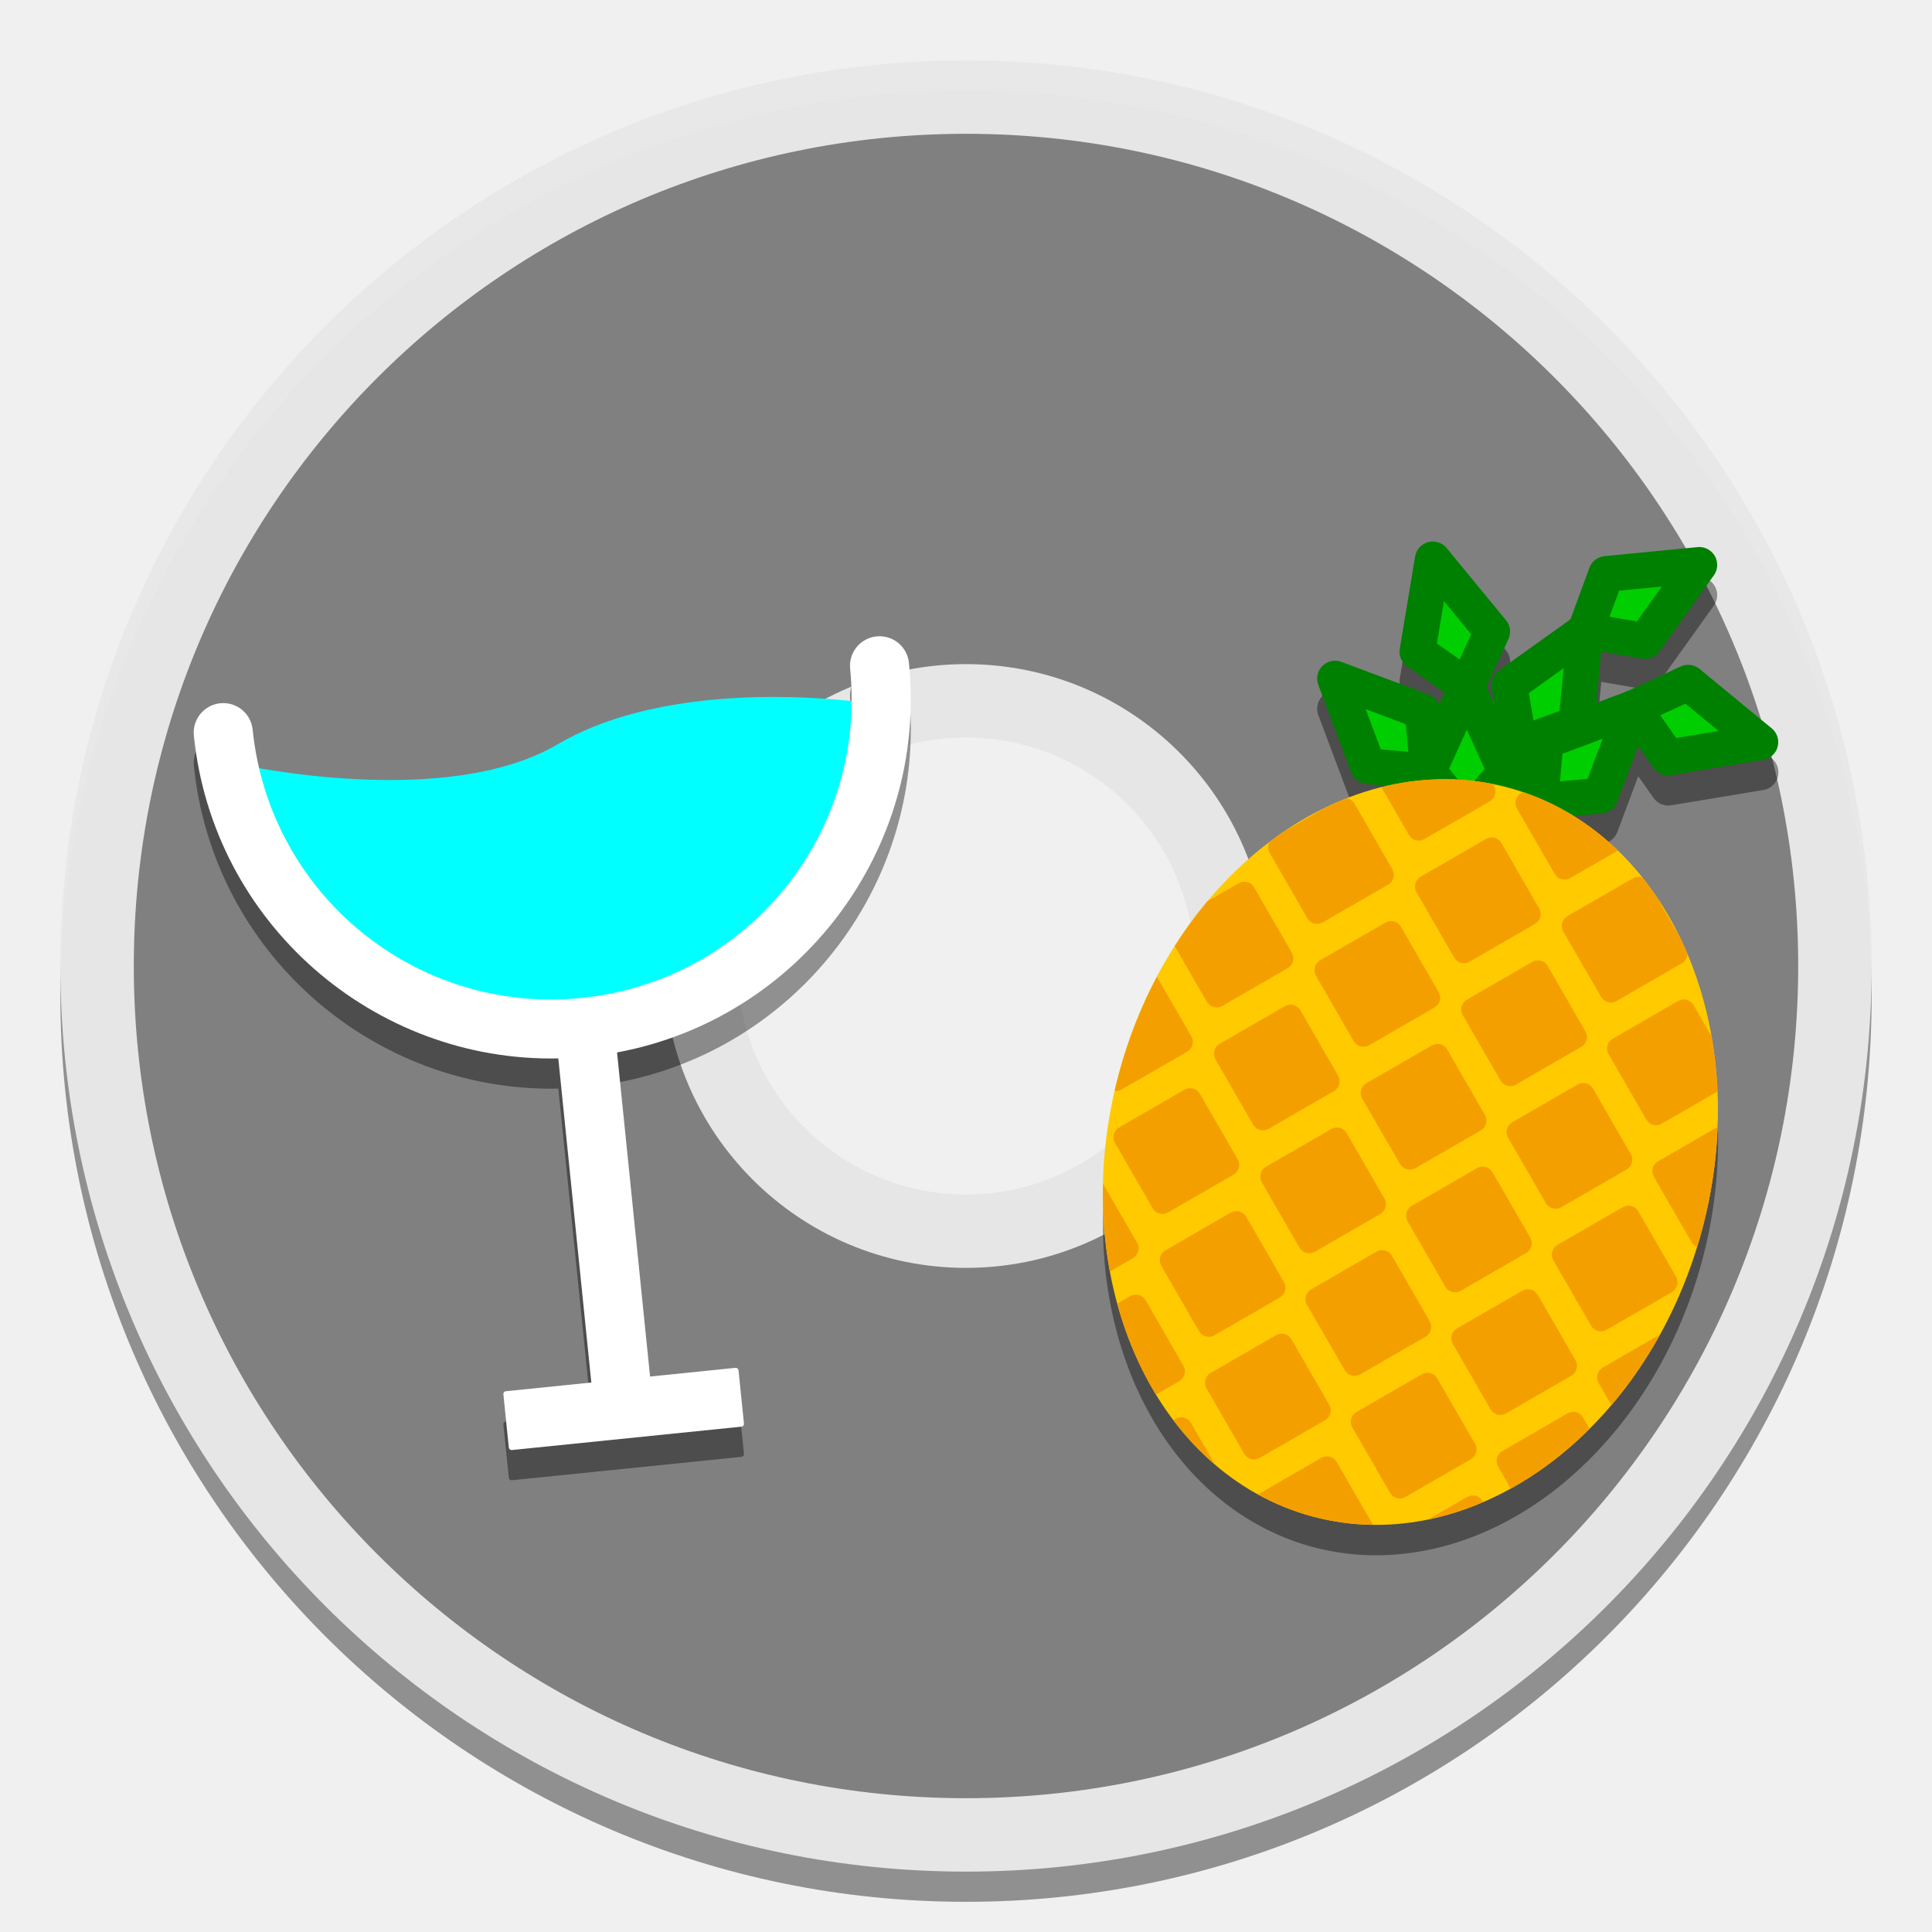
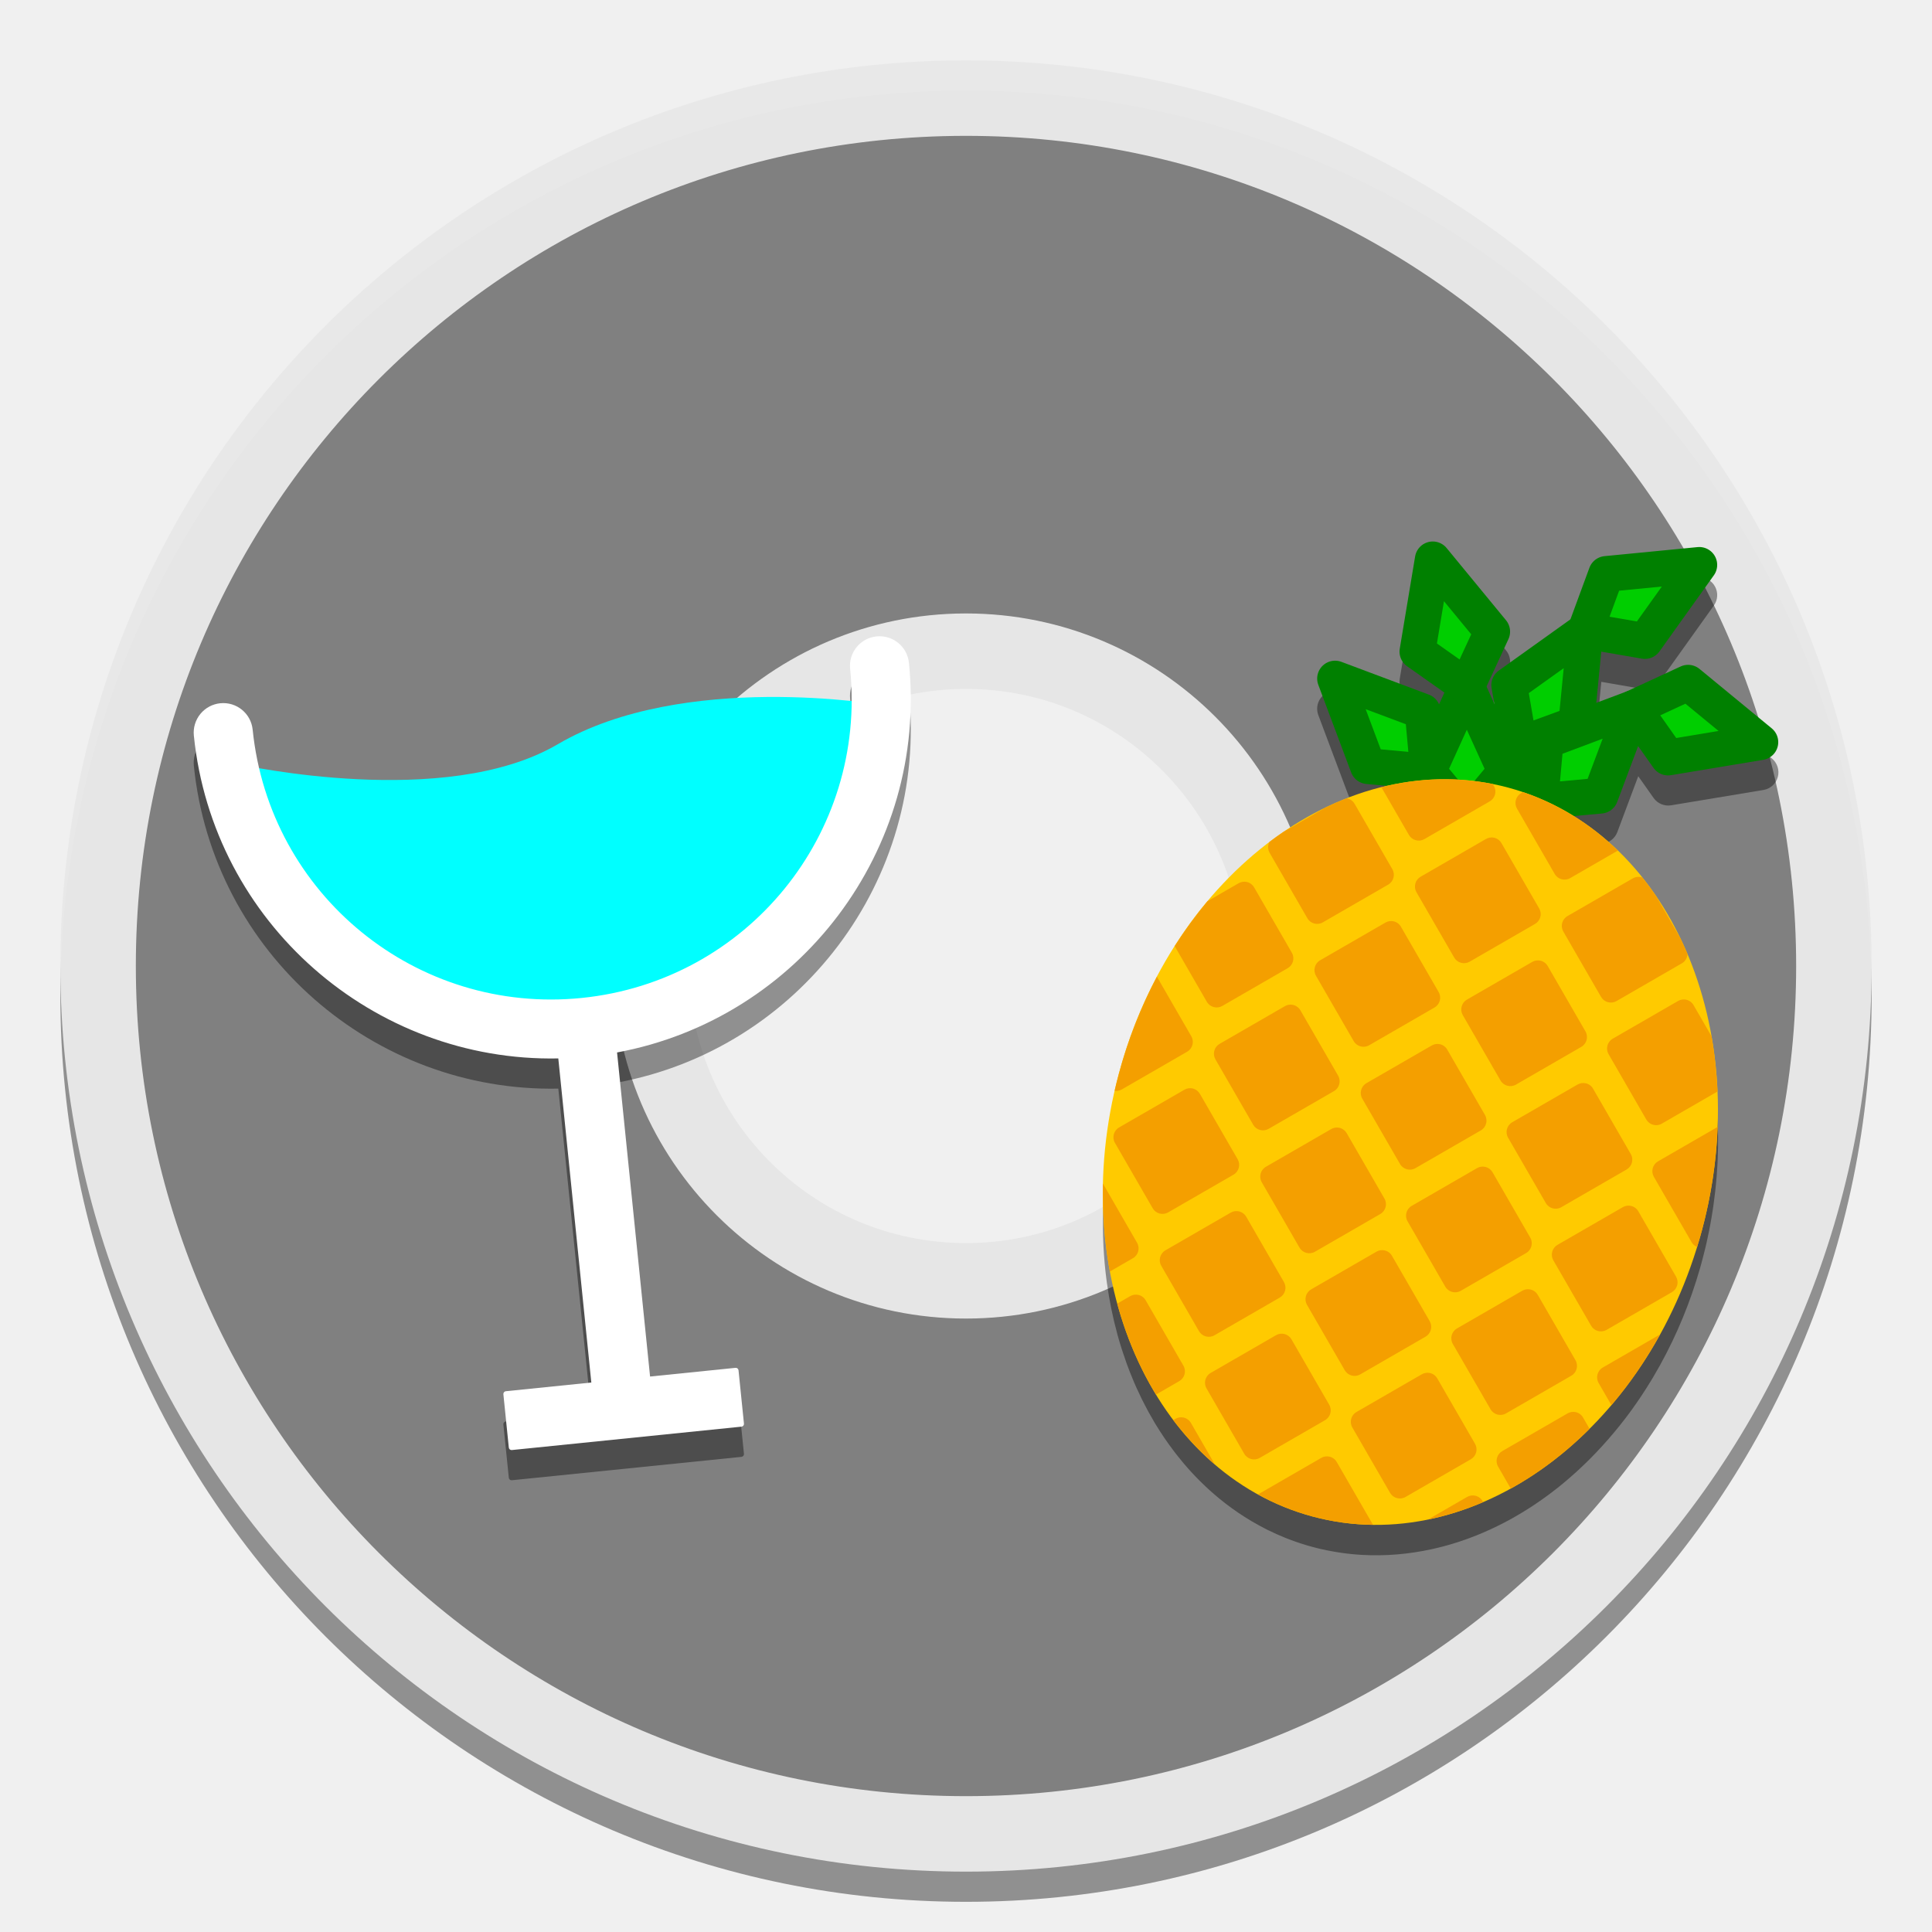
<svg xmlns="http://www.w3.org/2000/svg" id="svg4705" version="1.1" viewBox="0 0 67.733 67.733" height="256" width="256">
  <defs id="defs4699" />
  <g id="layer5">
    <g style="display:inline;opacity:0.4" id="layer4">
      <path id="circle904" style="display:inline;fill:#000000;fill-opacity:1;stroke-width:21.173;paint-order:stroke fill markers" d="M 128 12 A 120 120 0 0 0 8 132 A 120 120 0 0 0 128 252 A 120 120 0 0 0 248 132 A 120 120 0 0 0 128 12 z M 127.924 88 A 40 40 0 0 1 128 88 A 40 40 0 0 1 168 128 A 40 40 0 0 1 128 168 A 40 40 0 0 1 88 128 A 40 40 0 0 1 127.924 88 z " transform="scale(0.2645833)" />
    </g>
    <g style="display:inline" transform="translate(-130.0516,-144.3254)" id="layer1">
-       <path id="path902" style="display:inline;fill:#808080;fill-opacity:1;stroke:#e6e6e6;stroke-width:19.456;stroke-miterlimit:4;stroke-dasharray:none;paint-order:stroke fill markers" d="M 127.859 17.729 A 110.272 110.272 0 0 0 17.729 128 A 110.272 110.272 0 0 0 128 238.271 A 110.272 110.272 0 0 0 238.271 128 A 110.272 110.272 0 0 0 128 17.729 A 110.272 110.272 0 0 0 127.859 17.729 z M 127.924 88 A 40 40 0 0 1 128 88 A 40 40 0 0 1 168 128 A 40 40 0 0 1 128 168 A 40 40 0 0 1 88 128 A 40 40 0 0 1 127.924 88 z " transform="matrix(0.2645833,0,0,0.2645833,130.0516,144.3254)" />
+       <path id="path902" style="display:inline;fill:#808080;fill-opacity:1;stroke:#e6e6e6;stroke-width:2.646;stroke-miterlimit:4;stroke-dasharray:none;stroke-opacity:1;paint-order:normal" d="m 163.879,147.765 a 30.427,30.427 0 0 0 -30.388,30.427 30.427,30.427 0 0 0 30.427,30.427 30.427,30.427 0 0 0 30.427,-30.427 30.427,30.427 0 0 0 -30.427,-30.427 30.427,30.427 0 0 0 -0.039,0 z m 0.018,19.39 a 11.037,11.037 0 0 1 0.021,0 11.037,11.037 0 0 1 11.037,11.037 11.037,11.037 0 0 1 -11.037,11.037 11.037,11.037 0 0 1 -11.037,-11.037 11.037,11.037 0 0 1 11.016,-11.037 z" />
    </g>
    <g style="display:inline;opacity:0.1" id="layer3">
      <path d="M 33.867,2.117 A 31.75,31.75 0 0 0 2.117,33.867 31.75,31.75 0 0 0 2.121,34.384 31.75,31.75 0 0 1 33.867,3.175 a 31.75,31.75 0 0 1 31.745,31.232 31.75,31.75 0 0 0 0.005,-0.541 31.75,31.75 0 0 0 -31.75,-31.75 z" style="display:inline;fill:#ffffff;fill-opacity:1;stroke-width:5.602;paint-order:stroke fill markers" id="circle908" />
    </g>
  </g>
  <g id="layer6">
    <g id="layer2" style="display:inline;opacity:0.4">
      <path id="path2879" style="color:#000000;font-style:normal;font-variant:normal;font-weight:normal;font-stretch:normal;font-size:medium;line-height:normal;font-family:sans-serif;font-variant-ligatures:normal;font-variant-position:normal;font-variant-caps:normal;font-variant-numeric:normal;font-variant-alternates:normal;font-variant-east-asian:normal;font-feature-settings:normal;font-variation-settings:normal;text-indent:0;text-align:start;text-decoration:none;text-decoration-line:none;text-decoration-style:solid;text-decoration-color:#000000;letter-spacing:normal;word-spacing:normal;text-transform:none;writing-mode:lr-tb;direction:ltr;text-orientation:mixed;dominant-baseline:auto;baseline-shift:baseline;text-anchor:start;white-space:normal;shape-padding:0;shape-margin:0;inline-size:0;clip-rule:nonzero;display:inline;overflow:visible;visibility:visible;isolation:auto;mix-blend-mode:normal;color-interpolation:sRGB;color-interpolation-filters:linearRGB;solid-color:#000000;solid-opacity:1;vector-effect:none;fill:#000000;fill-opacity:1;fill-rule:nonzero;stroke:none;stroke-width:1.255;stroke-linecap:round;stroke-linejoin:round;stroke-miterlimit:4;stroke-dasharray:none;stroke-dashoffset:0;stroke-opacity:1;paint-order:markers fill stroke;color-rendering:auto;image-rendering:auto;shape-rendering:auto;text-rendering:auto;enable-background:accumulate;stop-color:#000000" d="m 50.216,20.042 a 0.628,0.628 0 0 0 -0.604,0.524 l -0.539,3.234 a 0.628,0.628 0 0 0 0.258,0.618 l 1.306,0.92 -0.187,0.411 a 0.628,0.628 0 0 0 -0.355,-0.337 l -3.07,-1.151 a 0.628,0.628 0 0 0 -0.195,-0.041 0.628,0.628 0 0 0 -0.613,0.847 L 47.37,28.138 a 0.628,0.628 0 0 0 0.531,0.404 l 0.727,0.067 a 10.583,13.229 15 0 0 -1.416,0.436 0.397,0.397 0 0 0 -5.29e-4,0 10.583,13.229 15 0 0 -0.131,0.053 10.583,13.229 15 0 0 -0.076,0.032 10.583,13.229 15 0 0 -0.055,0.023 10.583,13.229 15 0 0 -0.017,0.007 10.583,13.229 15 0 0 -0.114,0.049 10.583,13.229 15 0 0 -0.212,0.096 10.583,13.229 15 0 0 -0.049,0.022 10.583,13.229 15 0 0 -0.016,0.008 10.583,13.229 15 0 0 -0.06,0.029 l -0.002,0.001 a 10.583,13.229 15 0 0 -1.471,0.85 l -0.001,5.29e-4 a 10.583,13.229 15 0 0 -0.023,0.016 10.583,13.229 15 0 0 -0.083,0.057 10.583,13.229 15 0 0 -0.016,0.011 10.583,13.229 15 0 0 -0.106,0.075 10.583,13.229 15 0 0 -0.096,0.069 10.583,13.229 15 0 0 -0.032,0.023 10.583,13.229 15 0 0 -0.009,0.006 10.583,13.229 15 0 0 -0.105,0.078 10.583,13.229 15 0 0 -0.032,0.024 0.397,0.397 0 0 0 0,5.29e-4 10.583,13.229 15 0 0 -2.252,2.174 10.583,13.229 15 0 0 -0.034,0.042 10.583,13.229 15 0 0 -0.004,0.005 10.583,13.229 15 0 0 -0.084,0.104 10.583,13.229 15 0 0 -0.084,0.106 10.583,13.229 15 0 0 -0.017,0.021 10.583,13.229 15 0 0 -0.071,0.092 10.583,13.229 15 0 0 -0.033,0.042 10.583,13.229 15 0 0 -0.025,0.033 10.583,13.229 15 0 0 -0.072,0.096 10.583,13.229 15 0 0 -0.005,0.006 10.583,13.229 15 0 0 -0.08,0.108 10.583,13.229 15 0 0 -0.083,0.114 10.583,13.229 15 0 0 -0.014,0.02 10.583,13.229 15 0 0 -0.011,0.016 10.583,13.229 15 0 0 -0.078,0.11 10.583,13.229 15 0 0 -0.195,0.286 10.583,13.229 15 0 0 -0.075,0.114 10.583,13.229 15 0 0 -0.729,1.237 10.583,13.229 15 0 0 -0.015,0.028 10.583,13.229 15 0 0 -0.007,0.014 10.583,13.229 15 0 0 -0.053,0.102 10.583,13.229 15 0 0 -0.269,0.546 10.583,13.229 15 0 0 -0.036,0.076 10.583,13.229 15 0 0 -0.004,0.009 10.583,13.229 15 0 0 -0.048,0.105 10.583,13.229 15 0 0 -0.061,0.137 10.583,13.229 15 0 0 -0.009,0.021 10.583,13.229 15 0 0 -0.055,0.127 10.583,13.229 15 0 0 -0.01,0.023 10.583,13.229 15 0 0 -0.054,0.129 10.583,13.229 15 0 0 -0.009,0.022 10.583,13.229 15 0 0 -0.042,0.104 10.583,13.229 15 0 0 -0.027,0.067 10.583,13.229 15 0 0 -0.027,0.069 10.583,13.229 15 0 0 -0.034,0.084 10.583,13.229 15 0 0 -0.008,0.02 10.583,13.229 15 0 0 -0.042,0.109 10.583,13.229 15 0 0 -0.039,0.103 10.583,13.229 15 0 0 -0.036,0.096 10.583,13.229 15 0 0 -5.29e-4,0.002 10.583,13.229 15 0 0 -0.04,0.11 10.583,13.229 15 0 0 -0.033,0.093 10.583,13.229 15 0 0 -0.081,0.234 10.583,13.229 15 0 0 -0.073,0.225 10.583,13.229 15 0 0 -0.033,0.104 10.583,13.229 15 0 0 -0.005,0.017 10.583,13.229 15 0 0 -0.034,0.112 10.583,13.229 15 0 0 -0.034,0.112 10.583,13.229 15 0 0 -0.069,0.241 10.583,13.229 15 0 0 -0.029,0.105 10.583,13.229 15 0 0 -0.018,0.065 10.583,13.229 15 0 1 0,5.29e-4 10.583,13.229 15 0 0 -0.009,0.035 10.583,13.229 15 0 0 -0.032,0.121 10.583,13.229 15 0 0 -0.003,0.011 10.583,13.229 15 0 0 -0.103,0.426 10.583,13.229 15 0 0 0,0.001 10.583,13.229 15 0 0 -0.407,3.256 l -5.29e-4,-0.001 a 10.583,13.229 15 0 0 -0.003,0.162 10.583,13.229 15 0 0 -5.29e-4,0.325 10.583,13.229 15 0 0 0.006,0.324 10.583,13.229 15 0 0 0.013,0.322 10.583,13.229 15 0 0 0,5.29e-4 10.583,13.229 15 0 0 5.29e-4,0.009 10.583,13.229 15 0 0 0.098,1.107 10.583,13.229 15 0 0 0,5.29e-4 10.583,13.229 15 0 0 0.021,0.157 10.583,13.229 15 0 0 0,5.3e-4 10.583,13.229 15 0 0 0.003,0.02 10.583,13.229 15 0 0 0.362,1.777 l -5.3e-4,5.29e-4 a 10.583,13.229 15 0 0 0.053,0.186 10.583,13.229 15 0 0 0.005,0.019 10.583,13.229 15 0 0 0.039,0.132 10.583,13.229 15 0 0 0.003,0.008 10.583,13.229 15 0 0 0.041,0.135 10.583,13.229 15 0 0 0.014,0.043 10.583,13.229 15 0 0 0.033,0.101 10.583,13.229 15 0 0 0.005,0.015 10.583,13.229 15 0 0 0.133,0.387 10.583,13.229 15 0 0 0.028,0.078 10.583,13.229 15 0 0 0.091,0.238 10.583,13.229 15 0 0 0.004,0.01 10.583,13.229 15 0 0 0.112,0.274 10.583,13.229 15 0 0 5.29e-4,0.002 10.583,13.229 15 0 0 0.053,0.124 10.583,13.229 15 0 0 0.018,0.042 10.583,13.229 15 0 0 0.03,0.068 10.583,13.229 15 0 0 0.018,0.04 10.583,13.229 15 0 0 0.375,0.759 10.583,13.229 15 0 0 0.044,0.081 10.583,13.229 15 0 0 0.187,0.328 10.583,13.229 15 0 0 0.013,0.022 10.583,13.229 15 0 0 0.059,0.099 l 5.3e-4,-5.29e-4 a 10.583,13.229 15 0 0 0.607,0.893 h -5.29e-4 a 10.583,13.229 15 0 0 0.104,0.135 10.583,13.229 15 0 0 0.047,0.059 10.583,13.229 15 0 0 0.147,0.181 10.583,13.229 15 0 0 0.029,0.036 10.583,13.229 15 0 0 0.063,0.074 10.583,13.229 15 0 0 0.036,0.042 10.583,13.229 15 0 0 0.049,0.056 10.583,13.229 15 0 0 0.039,0.045 10.583,13.229 15 0 0 0.07,0.078 10.583,13.229 15 0 0 0.02,0.022 10.583,13.229 15 0 0 0.056,0.061 10.583,13.229 15 0 0 0.049,0.052 10.583,13.229 15 0 0 0.037,0.04 10.583,13.229 15 0 0 0.068,0.071 10.583,13.229 15 0 0 0.029,0.029 10.583,13.229 15 0 0 0.065,0.066 10.583,13.229 15 0 0 0.033,0.033 10.583,13.229 15 0 0 0.175,0.169 10.583,13.229 15 0 0 0.004,0.004 10.583,13.229 15 0 0 0.06,0.056 10.583,13.229 15 0 0 0.088,0.081 10.583,13.229 15 0 0 0.027,0.025 10.583,13.229 15 0 0 0.053,0.047 10.583,13.229 15 0 0 0.072,0.063 10.583,13.229 15 0 0 0.005,0.005 10.583,13.229 15 0 0 1.771,1.2 10.583,13.229 15 0 0 0.031,0.016 10.583,13.229 15 0 0 0.094,0.048 10.583,13.229 15 0 0 0.005,0.002 10.583,13.229 15 0 0 0.597,0.267 10.583,13.229 15 0 0 0.02,0.008 10.583,13.229 15 0 0 0.352,0.131 10.583,13.229 15 0 0 0.027,0.009 10.583,13.229 15 0 0 0.083,0.028 10.583,13.229 15 0 0 0.052,0.018 10.583,13.229 15 0 0 0.213,0.066 10.583,13.229 15 0 0 0.025,0.008 10.583,13.229 15 0 0 0.194,0.054 10.583,13.229 15 0 0 0.124,0.032 10.583,13.229 15 0 0 0.014,0.004 10.583,13.229 15 0 0 0.106,0.026 10.583,13.229 15 0 0 0.03,0.007 10.583,13.229 15 0 0 0.207,0.045 10.583,13.229 15 0 0 0.226,0.043 10.583,13.229 15 0 0 0.029,0.005 10.583,13.229 15 0 0 0.04,0.007 10.583,13.229 15 0 0 0.371,0.055 10.583,13.229 15 0 0 0.057,0.007 10.583,13.229 15 0 0 0.095,0.01 10.583,13.229 15 0 0 0.013,0.002 10.583,13.229 15 0 0 0.109,0.011 10.583,13.229 15 0 0 0.052,0.004 10.583,13.229 15 0 0 0.078,0.007 10.583,13.229 15 0 0 0.044,0.003 10.583,13.229 15 0 0 0.087,0.006 10.583,13.229 15 0 0 0.043,0.003 10.583,13.229 15 0 0 2.452,-0.202 10.583,13.229 15 0 0 0.033,-0.007 10.583,13.229 15 0 0 0.235,-0.056 10.583,13.229 15 0 0 0.033,-0.008 10.583,13.229 15 0 0 0.101,-0.026 10.583,13.229 15 0 0 0.033,-0.009 10.583,13.229 15 0 0 0.101,-0.028 10.583,13.229 15 0 0 0.033,-0.009 10.583,13.229 15 0 0 0.101,-0.029 10.583,13.229 15 0 0 0.033,-0.01 10.583,13.229 15 0 0 0.234,-0.073 10.583,13.229 15 0 0 0.033,-0.011 10.583,13.229 15 0 0 0.233,-0.08 10.583,13.229 15 0 0 0.033,-0.012 10.583,13.229 15 0 0 0.1,-0.037 10.583,13.229 15 0 0 0.465,-0.186 v -5.3e-4 a 10.583,13.229 15 0 0 0.987,-0.484 10.583,13.229 15 0 0 0.01,-0.006 10.583,13.229 15 0 0 0.099,-0.056 10.583,13.229 15 0 0 0.027,-0.016 10.583,13.229 15 0 0 0.099,-0.057 10.583,13.229 15 0 0 0.027,-0.016 10.583,13.229 15 0 0 0.099,-0.059 10.583,13.229 15 0 0 0.152,-0.094 10.583,13.229 15 0 0 0.098,-0.061 10.583,13.229 15 0 0 0.027,-0.017 10.583,13.229 15 0 0 0.097,-0.063 10.583,13.229 15 0 0 0.027,-0.018 10.583,13.229 15 0 0 0.023,-0.016 10.583,13.229 15 0 0 0.1,-0.067 10.583,13.229 15 0 0 0.029,-0.02 10.583,13.229 15 0 0 0.067,-0.046 10.583,13.229 15 0 0 0.122,-0.085 10.583,13.229 15 0 0 0.026,-0.019 10.583,13.229 15 0 0 0.095,-0.068 10.583,13.229 15 0 0 0.026,-0.019 10.583,13.229 15 0 0 0.094,-0.07 10.583,13.229 15 0 0 0.146,-0.111 10.583,13.229 15 0 0 0.093,-0.072 10.583,13.229 15 0 0 0.026,-0.02 10.583,13.229 15 0 0 0.092,-0.074 10.583,13.229 15 0 0 0.025,-0.021 10.583,13.229 15 0 0 0.092,-0.075 10.583,13.229 15 0 0 0.025,-0.021 10.583,13.229 15 0 0 0.091,-0.076 10.583,13.229 15 0 0 0.025,-0.022 10.583,13.229 15 0 0 0.09,-0.078 10.583,13.229 15 0 0 0.025,-0.022 10.583,13.229 15 0 0 0.09,-0.079 10.583,13.229 15 0 0 0.025,-0.022 10.583,13.229 15 0 0 0.089,-0.08 10.583,13.229 15 0 0 0.025,-0.023 10.583,13.229 15 0 0 0.088,-0.081 10.583,13.229 15 0 0 0.024,-0.023 10.583,13.229 15 0 0 0.011,-0.01 10.583,13.229 15 0 0 0.212,-0.203 10.583,13.229 15 0 0 0.086,-0.085 10.583,13.229 15 0 0 0.018,-0.018 10.583,13.229 15 0 0 0.827,-0.903 10.583,13.229 15 0 0 0.022,-0.026 10.583,13.229 15 0 0 0.018,-0.022 10.583,13.229 15 0 0 0.083,-0.1 10.583,13.229 15 0 0 0.018,-0.022 10.583,13.229 15 0 0 0.082,-0.101 10.583,13.229 15 0 0 0.018,-0.022 10.583,13.229 15 0 0 0.178,-0.228 10.583,13.229 15 0 0 0.017,-0.022 10.583,13.229 15 0 0 0.079,-0.105 10.583,13.229 15 0 0 0.017,-0.022 10.583,13.229 15 0 0 0.078,-0.106 10.583,13.229 15 0 0 0.017,-0.023 10.583,13.229 15 0 0 0.696,-1.047 10.583,13.229 15 0 0 0.015,-0.024 10.583,13.229 15 0 0 0.069,-0.115 10.583,13.229 15 0 0 0.014,-0.024 10.583,13.229 15 0 0 0.227,-0.397 10.583,13.229 15 0 0 1.393,-3.382 10.583,13.229 15 0 0 0.032,-0.113 10.583,13.229 15 0 0 0.013,-0.047 10.583,13.229 15 0 0 0.03,-0.113 10.583,13.229 15 0 0 0.031,-0.118 10.583,13.229 15 0 0 0.079,-0.314 10.583,13.229 15 0 0 0.012,-0.05 10.583,13.229 15 0 0 0.026,-0.112 10.583,13.229 15 0 0 0.011,-0.05 10.583,13.229 15 0 0 0.008,-0.037 10.583,13.229 15 0 0 0.061,-0.286 10.583,13.229 15 0 0 0.023,-0.112 10.583,13.229 15 0 0 0.003,-0.018 10.583,13.229 15 0 0 0.028,-0.144 10.583,13.229 15 0 0 0.009,-0.05 10.583,13.229 15 0 0 0.02,-0.113 10.583,13.229 15 0 0 0.009,-0.05 10.583,13.229 15 0 0 0.019,-0.113 10.583,13.229 15 0 0 0.008,-0.05 10.583,13.229 15 0 0 0.018,-0.113 10.583,13.229 15 0 0 0.008,-0.05 10.583,13.229 15 0 0 0.017,-0.113 10.583,13.229 15 0 0 0.007,-0.05 10.583,13.229 15 0 0 0.002,-0.015 10.583,13.229 15 0 0 0.06,-0.474 10.583,13.229 15 0 0 0.012,-0.113 10.583,13.229 15 0 0 0.005,-0.05 10.583,13.229 15 0 0 0.002,-0.014 10.583,13.229 15 0 0 0.028,-0.313 10.583,13.229 15 0 0 0.002,-0.02 10.583,13.229 15 0 0 0.021,-0.306 10.583,13.229 15 0 0 0.007,-0.113 10.583,13.229 15 0 0 0.003,-0.05 10.583,13.229 15 0 0 0.005,-0.113 10.583,13.229 15 0 0 0.002,-0.05 10.583,13.229 15 0 0 0.002,-0.047 10.583,13.229 15 0 0 -0.011,-1.404 10.583,13.229 15 0 0 -0.007,-0.119 10.583,13.229 15 0 0 -0.003,-0.042 10.583,13.229 15 0 0 -0.002,-0.032 10.583,13.229 15 0 0 -0.009,-0.129 10.583,13.229 15 0 0 -0.009,-0.118 10.583,13.229 15 0 0 -0.018,-0.201 10.583,13.229 15 0 0 -0.012,-0.118 10.583,13.229 15 0 0 -0.004,-0.041 10.583,13.229 15 0 0 -0.005,-0.039 10.583,13.229 15 0 0 -0.054,-0.435 10.583,13.229 15 0 0 -0.002,-0.014 10.583,13.229 15 0 0 -0.071,-0.455 10.583,13.229 15 0 0 -0.006,-0.035 10.583,13.229 15 0 0 -0.841,-2.885 10.583,13.229 15 0 0 -0.118,-0.27 10.583,13.229 15 0 0 -0.002,-0.005 10.583,13.229 15 0 0 -0.06,-0.131 10.583,13.229 15 0 0 -0.002,-0.005 10.583,13.229 15 0 0 -0.061,-0.13 10.583,13.229 15 0 0 -0.003,-0.005 10.583,13.229 15 0 0 -0.012,-0.024 10.583,13.229 15 0 0 -2.283,-3.151 10.583,13.229 15 0 0 -0.002,-0.002 10.583,13.229 15 0 0 -0.621,-0.534 10.583,13.229 15 0 0 -0.008,-0.006 10.583,13.229 15 0 0 -0.208,-0.159 10.583,13.229 15 0 0 -0.045,-0.033 10.583,13.229 15 0 0 -0.065,-0.047 10.583,13.229 15 0 0 -0.009,-0.006 10.583,13.229 15 0 0 -0.213,-0.148 10.583,13.229 15 0 0 -0.047,-0.031 10.583,13.229 15 0 0 -0.066,-0.043 10.583,13.229 15 0 0 -0.002,-0.001 10.583,13.229 15 0 0 -0.112,-0.072 10.583,13.229 15 0 0 -0.015,-0.01 10.583,13.229 15 0 0 -0.038,-0.024 l 0.993,-0.09 a 0.628,0.628 0 0 0 0.531,-0.404 l 0.734,-1.96 0.538,0.762 a 0.628,0.628 0 0 0 0.615,0.258 l 3.234,-0.537 a 0.628,0.628 0 0 0 0.297,-1.106 L 59.581,24.509 a 0.628,0.628 0 0 0 -0.432,-0.142 0.628,0.628 0 0 0 -0.23,0.056 l -1.876,0.87 a 0.628,0.628 0 0 0 -0.004,0.002 l -1.074,0.403 0.174,-1.794 1.423,0.246 a 0.628,0.628 0 0 0 0.618,-0.254 l 1.906,-2.668 a 0.628,0.628 0 0 0 -0.535,-0.992 0.628,0.628 0 0 0 -0.035,0.004 l -3.264,0.317 a 0.628,0.628 0 0 0 -0.529,0.408 l -0.664,1.806 -2.51,1.795 a 0.628,0.628 0 0 0 -0.254,0.617 l 0.094,0.542 -0.271,-0.598 0.768,-1.662 a 0.628,0.628 0 0 0 -0.086,-0.662 l -2.082,-2.531 a 0.628,0.628 0 0 0 -0.465,-0.228 0.628,0.628 0 0 0 -0.035,-5.3e-4 z" />
      <path id="path3059" style="color:#000000;font-style:normal;font-variant:normal;font-weight:normal;font-stretch:normal;font-size:medium;line-height:normal;font-family:sans-serif;font-variant-ligatures:normal;font-variant-position:normal;font-variant-caps:normal;font-variant-numeric:normal;font-variant-alternates:normal;font-variant-east-asian:normal;font-feature-settings:normal;font-variation-settings:normal;text-indent:0;text-align:start;text-decoration:none;text-decoration-line:none;text-decoration-style:solid;text-decoration-color:#000000;letter-spacing:normal;word-spacing:normal;text-transform:none;writing-mode:lr-tb;direction:ltr;text-orientation:mixed;dominant-baseline:auto;baseline-shift:baseline;text-anchor:start;white-space:normal;shape-padding:0;shape-margin:0;inline-size:0;clip-rule:nonzero;display:inline;overflow:visible;visibility:visible;isolation:auto;mix-blend-mode:normal;color-interpolation:sRGB;color-interpolation-filters:linearRGB;solid-color:#000000;solid-opacity:1;vector-effect:none;fill:#000000;fill-opacity:1;fill-rule:nonzero;stroke:none;stroke-width:7.83;stroke-linecap:round;stroke-linejoin:round;stroke-miterlimit:4;stroke-dasharray:none;stroke-dashoffset:0;stroke-opacity:1;paint-order:markers fill stroke;color-rendering:auto;image-rendering:auto;shape-rendering:auto;text-rendering:auto;enable-background:accumulate;stop-color:#000000" d="M 116.469 88.305 A 3.915 3.915 0 0 0 116.139 88.326 A 3.915 3.915 0 0 0 112.646 92.613 C 112.793 94.053 112.856 95.482 112.85 96.896 C 112.727 96.883 112.678 96.872 112.551 96.859 C 109.818 96.581 105.988 96.315 101.645 96.354 C 92.957 96.431 82.198 97.754 73.912 102.611 C 66.386 107.023 55.939 107.661 47.361 107.25 C 41.659 106.976 36.977 106.248 34.34 105.775 C 33.952 104.117 33.656 102.42 33.479 100.68 A 3.915 3.915 0 0 0 29.191 97.184 A 3.915 3.915 0 0 0 25.686 101.473 C 28.213 126.277 49.474 144.733 73.979 144.246 L 78.354 187.191 L 67.029 188.346 A 0.365 0.365 0 0 0 66.699 188.742 L 67.42 195.807 A 0.365 0.365 0 0 0 67.824 196.139 L 98.256 193.039 A 0.365 0.365 0 0 0 98.576 192.633 L 97.855 185.568 A 0.365 0.365 0 0 0 97.463 185.244 L 86.139 186.398 L 81.764 143.453 C 105.863 138.988 122.965 116.625 120.438 91.82 A 3.915 3.915 0 0 0 116.469 88.305 z " transform="scale(0.2645833)" />
    </g>
    <g id="g2697" transform="translate(11.26625,6.993535)">
      <g id="g2625" transform="rotate(15,-29.80635,-127.9148)">
        <path id="path2545" style="fill:#552200;stroke:#f49f00;stroke-width:1.255;stroke-linecap:round;stroke-linejoin:round;stroke-miterlimit:4;stroke-dasharray:none;stroke-opacity:1;paint-order:markers fill stroke" d="m 77.613,-4.483 -1.357,2.985 1.357,1.628 1.357,-1.628 z" />
        <path id="path2547" style="fill:#00ce00;fill-opacity:1;stroke:#008000;stroke-width:1.255;stroke-linecap:round;stroke-linejoin:round;stroke-miterlimit:4;stroke-dasharray:none;stroke-opacity:1;paint-order:markers fill stroke" d="m 77.613,-4.483 -1.357,2.985 1.357,1.628 1.357,-1.628 z" />
        <path id="path2549" style="fill:#00ce00;fill-opacity:1;stroke:#008000;stroke-width:1.255;stroke-linecap:round;stroke-linejoin:round;stroke-miterlimit:4;stroke-dasharray:none;stroke-opacity:1;paint-order:markers fill stroke" d="m 75.3,-5.975 -0.538,3.234 1.732,1.221 0.889,-1.924 z" />
        <path id="path2551" style="fill:#00ce00;fill-opacity:1;stroke:#008000;stroke-width:1.255;stroke-linecap:round;stroke-linejoin:round;stroke-miterlimit:4;stroke-dasharray:none;stroke-opacity:1;paint-order:markers fill stroke" d="m 72.994,-9.97 0.317,3.263 1.989,0.732 0.361,-2.088 z" />
        <path id="path2553" style="fill:#00ce00;fill-opacity:1;stroke:#008000;stroke-width:1.255;stroke-linecap:round;stroke-linejoin:round;stroke-miterlimit:4;stroke-dasharray:none;stroke-opacity:1;paint-order:markers fill stroke" d="m 81.132,-6.753 -2.667,1.907 0.361,2.088 1.989,-0.732 z" />
        <path id="path2555" style="fill:#00ce00;fill-opacity:1;stroke:#008000;stroke-width:1.255;stroke-linecap:round;stroke-linejoin:round;stroke-miterlimit:4;stroke-dasharray:none;stroke-opacity:1;paint-order:markers fill stroke" d="m 78.807,-8.939 -2.083,2.532 0.889,1.924 1.732,-1.221 z" />
        <path id="path2557" style="fill:#00ce00;fill-opacity:1;stroke:#008000;stroke-width:1.255;stroke-linecap:round;stroke-linejoin:round;stroke-miterlimit:4;stroke-dasharray:none;stroke-opacity:1;paint-order:markers fill stroke" d="m 85.745,-6.753 -2.985,-1.357 -1.628,1.357 1.628,1.357 z" />
        <path id="path2559" style="fill:#00ce00;fill-opacity:1;stroke:#008000;stroke-width:1.255;stroke-linecap:round;stroke-linejoin:round;stroke-miterlimit:4;stroke-dasharray:none;stroke-opacity:1;paint-order:markers fill stroke" d="m 82.069,-12.201 -3.07,1.151 -0.192,2.111 2.111,-0.192 z" />
        <path id="path2561" style="fill:#00ce00;fill-opacity:1;stroke:#008000;stroke-width:1.255;stroke-linecap:round;stroke-linejoin:round;stroke-miterlimit:4;stroke-dasharray:none;stroke-opacity:1;paint-order:markers fill stroke" d="m 70.767,-5.047 1.907,2.667 2.088,-0.361 -0.732,-1.989 z" />
      </g>
      <g id="g2425" transform="rotate(15,35.13516,48.93022)">
        <ellipse style="fill:#ffca00;fill-opacity:1;stroke:none;stroke-width:1.698;stroke-linecap:round;stroke-linejoin:round;stroke-miterlimit:4;stroke-dasharray:none;stroke-opacity:1;paint-order:markers fill stroke" id="ellipse1417" cx="-33.137" cy="34.055" rx="13.229" ry="10.583" transform="rotate(-90)" />
        <path id="path1955" style="color:#000000;font-style:normal;font-variant:normal;font-weight:normal;font-stretch:normal;font-size:medium;line-height:normal;font-family:sans-serif;font-variant-ligatures:normal;font-variant-position:normal;font-variant-caps:normal;font-variant-numeric:normal;font-variant-alternates:normal;font-variant-east-asian:normal;font-feature-settings:normal;font-variation-settings:normal;text-indent:0;text-align:start;text-decoration:none;text-decoration-line:none;text-decoration-style:solid;text-decoration-color:#000000;letter-spacing:normal;word-spacing:normal;text-transform:none;writing-mode:lr-tb;direction:ltr;text-orientation:mixed;dominant-baseline:auto;baseline-shift:baseline;text-anchor:start;white-space:normal;shape-padding:0;shape-margin:0;inline-size:0;clip-rule:nonzero;display:inline;overflow:visible;visibility:visible;isolation:auto;mix-blend-mode:normal;color-interpolation:sRGB;color-interpolation-filters:linearRGB;solid-color:#000000;solid-opacity:1;vector-effect:none;fill:#f49f00;fill-opacity:1;fill-rule:nonzero;stroke:none;stroke-width:3;stroke-linecap:round;stroke-linejoin:round;stroke-miterlimit:4;stroke-dasharray:none;stroke-dashoffset:0;stroke-opacity:1;paint-order:markers fill stroke;color-rendering:auto;image-rendering:auto;shape-rendering:auto;text-rendering:auto;enable-background:accumulate;stop-color:#000000" d="m 130.779,75.307 -0.201,0.203 a 1.5,1.5 0 0 0 0.006,2.125 l 7.066,7.066 a 1.5,1.5 0 0 0 2.119,0 l 5.164,-5.162 A 40,50 0 0 0 130.779,75.307 Z m -4.139,0.004 a 40,50 0 0 0 -14.152,4.23 l 5.16,5.16 a 1.5,1.5 0 0 0 2.125,0.006 l 7.072,-7.072 a 1.5,1.5 0 0 0 -0.006,-2.125 z m 2.014,6.828 a 1.5,1.5 0 0 0 -1.004,0.443 l -7.068,7.068 a 1.5,1.5 0 0 0 -0.006,2.123 l 7.074,7.074 a 1.5,1.5 0 0 0 2.123,-0.006 l 7.068,-7.068 a 1.5,1.5 0 0 0 0.006,-2.123 l -7.074,-7.074 a 1.5,1.5 0 0 0 -1.016,-0.438 1.5,1.5 0 0 0 -0.104,0 z m -20.143,0.006 a 1.5,1.5 0 0 0 -0.088,0.006 40,50 0 0 0 -2.357,1.877 l -4.549,4.549 a 40,50 0 0 0 -1.479,1.803 1.5,1.5 0 0 0 0.4,1.395 l 7.072,7.074 a 1.5,1.5 0 0 0 2.119,0 l 7.072,-7.074 a 1.5,1.5 0 0 0 0,-2.119 l -7.072,-7.072 a 1.5,1.5 0 0 0 -1.119,-0.438 z m 40.287,0 a 1.5,1.5 0 0 0 -1,0.438 l -7.074,7.072 a 1.5,1.5 0 0 0 0,2.119 l 7.068,7.068 a 1.5,1.5 0 0 0 2.125,0.006 l 7.072,-7.074 a 1.5,1.5 0 0 0 0.4,-1.391 40,50 0 0 0 -1.498,-1.824 l -4.504,-4.504 a 40,50 0 0 0 -2.391,-1.904 1.5,1.5 0 0 0 -0.199,-0.006 z m -50.283,14.141 a 1.5,1.5 0 0 0 -1.006,0.443 l -3.373,3.373 a 40,50 0 0 0 -2.654,6.863 l 6.023,6.023 a 1.5,1.5 0 0 0 2.129,0 l 7.068,-7.068 a 1.5,1.5 0 0 0 0,-2.129 l -7.068,-7.068 a 1.5,1.5 0 0 0 -1.119,-0.438 z m 20.139,0 a 1.5,1.5 0 0 0 -1,0.438 l -7.072,7.072 a 1.5,1.5 0 0 0 0,2.119 l 7.072,7.074 a 1.5,1.5 0 0 0 2.119,0 l 7.072,-7.074 a 1.5,1.5 0 0 0 0,-2.119 l -7.072,-7.072 a 1.5,1.5 0 0 0 -1.119,-0.438 z m 20.145,0 a 1.5,1.5 0 0 0 -1.008,0.438 l -7.072,7.072 a 1.5,1.5 0 0 0 0.006,2.125 l 7.066,7.068 a 1.5,1.5 0 0 0 2.121,0 l 7.072,-7.074 a 1.5,1.5 0 0 0 0,-2.119 l -7.068,-7.066 a 1.5,1.5 0 0 0 -1.117,-0.443 z m 19.996,0 a 1.5,1.5 0 0 0 -1,0.438 l -7.074,7.072 a 1.5,1.5 0 0 0 0,2.119 l 7.074,7.074 a 1.5,1.5 0 0 0 2.119,0 l 6.029,-6.029 a 40,50 0 0 0 -2.66,-6.867 l -3.369,-3.369 a 1.5,1.5 0 0 0 -1.119,-0.438 z m -29.998,14.141 a 1.5,1.5 0 0 0 -1,0.438 l -7.074,7.072 a 1.5,1.5 0 0 0 0,2.119 l 7.074,7.072 a 1.5,1.5 0 0 0 2.119,0 l 7.072,-7.072 a 1.5,1.5 0 0 0 0,-2.119 l -7.072,-7.072 a 1.5,1.5 0 0 0 -1.119,-0.438 z m 20.002,0 a 1.5,1.5 0 0 0 -1.006,0.443 l -7.068,7.066 a 1.5,1.5 0 0 0 0,2.119 l 7.074,7.072 a 1.5,1.5 0 0 0 2.119,0 l 7.066,-7.066 a 1.5,1.5 0 0 0 0.006,-2.125 l -7.072,-7.072 a 1.5,1.5 0 0 0 -1.119,-0.438 z m -40.146,0.004 a 1.5,1.5 0 0 0 -1,0.438 l -7.066,7.068 a 1.5,1.5 0 0 0 -0.006,2.125 l 7.072,7.072 a 1.5,1.5 0 0 0 2.125,-0.006 l 7.068,-7.066 a 1.5,1.5 0 0 0 0,-2.119 l -7.074,-7.074 a 1.5,1.5 0 0 0 -1.016,-0.438 1.5,1.5 0 0 0 -0.104,0 z m -18.396,1.061 a 40,50 0 0 0 -1.543,13.75 40,50 0 0 0 0.043,2.312 1.5,1.5 0 0 0 0.873,-0.426 l 7.072,-7.072 a 1.5,1.5 0 0 0 0,-2.119 z m 76.914,0.002 -6.441,6.443 a 1.5,1.5 0 0 0 -0.006,2.125 l 7.072,7.072 a 1.5,1.5 0 0 0 0.873,0.426 40,50 0 0 0 0.045,-2.318 40,50 0 0 0 -1.543,-13.748 z m -8.367,13.074 a 1.5,1.5 0 0 0 -1.008,0.438 l -7.074,7.072 a 1.5,1.5 0 0 0 0.006,2.125 l 7.068,7.066 a 1.5,1.5 0 0 0 2.123,0.006 l 7.074,-7.072 a 1.5,1.5 0 0 0 -0.006,-2.125 l -7.068,-7.068 a 1.5,1.5 0 0 0 -1.115,-0.441 z m -60.146,0.004 a 1.5,1.5 0 0 0 -1,0.438 l -7.072,7.074 a 1.5,1.5 0 0 0 0,2.119 l 7.068,7.066 a 1.5,1.5 0 0 0 2.123,0.006 l 7.074,-7.072 a 1.5,1.5 0 0 0 -0.006,-2.125 l -7.068,-7.068 a 1.5,1.5 0 0 0 -1.016,-0.438 1.5,1.5 0 0 0 -0.104,0 z m 20.139,0 a 1.5,1.5 0 0 0 -1,0.438 l -7.072,7.074 a 1.5,1.5 0 0 0 0,2.119 l 7.072,7.072 a 1.5,1.5 0 0 0 2.119,0 l 7.072,-7.072 a 1.5,1.5 0 0 0 0,-2.119 l -7.072,-7.074 a 1.5,1.5 0 0 0 -1.016,-0.438 1.5,1.5 0 0 0 -0.104,0 z m 20.002,0 a 1.5,1.5 0 0 0 -1,0.438 l -7.072,7.074 a 1.5,1.5 0 0 0 0,2.119 l 7.072,7.072 a 1.5,1.5 0 0 0 2.119,0 l 7.072,-7.072 a 1.5,1.5 0 0 0 0,-2.119 l -7.072,-7.074 a 1.5,1.5 0 0 0 -1.016,-0.438 1.5,1.5 0 0 0 -0.104,0 z m -29.998,14.141 a 1.5,1.5 0 0 0 -1.006,0.443 l -7.066,7.068 a 1.5,1.5 0 0 0 0,2.119 l 7.072,7.072 a 1.5,1.5 0 0 0 2.119,0 l 7.068,-7.068 a 1.5,1.5 0 0 0 0.004,-2.123 l -7.072,-7.074 a 1.5,1.5 0 0 0 -1.016,-0.438 1.5,1.5 0 0 0 -0.104,0 z m 20,0 a 1.5,1.5 0 0 0 -1.008,0.438 l -7.068,7.068 a 1.5,1.5 0 0 0 0,2.129 l 7.068,7.068 a 1.5,1.5 0 0 0 2.129,0 l 7.068,-7.068 a 1.5,1.5 0 0 0 -0.006,-2.123 l -7.066,-7.068 a 1.5,1.5 0 0 0 -1.117,-0.443 z m 19.994,0 a 1.5,1.5 0 0 0 -1,0.438 l -7.072,7.074 a 1.5,1.5 0 0 0 0,2.119 l 7.072,7.072 a 1.5,1.5 0 0 0 2.119,0 l 7.072,-7.072 a 1.5,1.5 0 0 0 0,-2.119 l -7.072,-7.074 a 1.5,1.5 0 0 0 -1.016,-0.438 1.5,1.5 0 0 0 -0.104,0 z m -58.34,1.121 a 40,50 0 0 0 3.898,11 l 2.49,-2.49 a 1.5,1.5 0 0 0 0,-2.119 z m 76.475,0.186 -6.205,6.205 a 1.5,1.5 0 0 0 0,2.119 l 2.398,2.398 a 40,50 0 0 0 3.807,-10.723 z m -68.127,12.834 a 1.5,1.5 0 0 0 -1.008,0.438 l -1.404,1.404 A 40,50 0 0 0 104.467,165.01 l 2.523,-2.523 a 1.5,1.5 0 0 0 -0.006,-2.125 l -7.066,-7.066 a 1.5,1.5 0 0 0 -1.117,-0.443 z m 19.994,0 a 1.5,1.5 0 0 0 -1,0.438 l -7.072,7.072 a 1.5,1.5 0 0 0 0,2.121 l 7.072,7.072 a 1.5,1.5 0 0 0 2.119,0 l 7.072,-7.072 a 1.5,1.5 0 0 0 0,-2.121 l -7.072,-7.072 a 1.5,1.5 0 0 0 -1.119,-0.438 z m 20.002,0 a 1.5,1.5 0 0 0 -1.006,0.443 l -7.066,7.066 a 1.5,1.5 0 0 0 0,2.121 l 7.072,7.072 a 1.5,1.5 0 0 0 2.119,0 l 7.068,-7.068 a 1.5,1.5 0 0 0 0.004,-2.125 l -7.072,-7.072 a 1.5,1.5 0 0 0 -1.119,-0.438 z m 19.998,0.006 a 1.5,1.5 0 0 0 -1,0.438 l -7.068,7.066 a 1.5,1.5 0 0 0 -0.006,2.125 l 2.385,2.383 a 40,50 0 0 0 8.033,-10.35 l -1.225,-1.225 a 1.5,1.5 0 0 0 -1.119,-0.438 z m -50,14.141 a 1.5,1.5 0 0 0 -1.002,0.438 l -0.238,0.238 a 40,50 0 0 0 6.861,4.264 l -4.504,-4.502 a 1.5,1.5 0 0 0 -1.117,-0.438 z m 20.002,0 a 1.5,1.5 0 0 0 -1,0.438 l -6.854,6.852 a 40,50 0 0 0 7.77,0.953 40,50 0 0 0 7.998,-1.01 l -6.795,-6.795 a 1.5,1.5 0 0 0 -1.119,-0.438 z m 20.002,0 a 1.5,1.5 0 0 0 -1,0.438 l -4.23,4.229 a 40,50 0 0 0 6.463,-4.115 l -0.113,-0.113 a 1.5,1.5 0 0 0 -1.119,-0.438 z" transform="scale(0.2645833)" />
      </g>
    </g>
    <g id="g3042" transform="matrix(1.158648,-0.1180396,0.1180396,1.158648,-10.55825,-2.557187)">
      <path id="path3020" style="color:#000000;font-style:normal;font-variant:normal;font-weight:normal;font-stretch:normal;font-size:medium;line-height:normal;font-family:sans-serif;font-variant-ligatures:normal;font-variant-position:normal;font-variant-caps:normal;font-variant-numeric:normal;font-variant-alternates:normal;font-variant-east-asian:normal;font-feature-settings:normal;font-variation-settings:normal;text-indent:0;text-align:start;text-decoration:none;text-decoration-line:none;text-decoration-style:solid;text-decoration-color:#000000;letter-spacing:normal;word-spacing:normal;text-transform:none;writing-mode:lr-tb;direction:ltr;text-orientation:mixed;dominant-baseline:auto;baseline-shift:baseline;text-anchor:start;white-space:normal;shape-padding:0;shape-margin:0;inline-size:0;clip-rule:nonzero;display:inline;overflow:visible;visibility:visible;isolation:auto;mix-blend-mode:normal;color-interpolation:sRGB;color-interpolation-filters:linearRGB;solid-color:#000000;solid-opacity:1;vector-effect:none;fill:#00ffff;fill-opacity:1;fill-rule:nonzero;stroke:none;stroke-width:6.723;stroke-linecap:round;stroke-linejoin:round;stroke-miterlimit:4;stroke-dasharray:none;stroke-dashoffset:0;stroke-opacity:1;paint-order:markers fill stroke;color-rendering:auto;image-rendering:auto;shape-rendering:auto;text-rendering:auto;enable-background:accumulate;stop-color:#000000" d="m 51.799,101.088 h -1.531 C 52.201,119.997 68.174,134.75 87.594,134.75 c 19.218,0 35.052,-14.451 37.252,-33.078 -0.034,-0.01 -0.06,-0.019 -0.107,-0.031 -0.164,-0.043 -0.407,-0.105 -0.723,-0.184 -0.632,-0.156 -1.554,-0.375 -2.709,-0.613 -2.311,-0.476 -5.558,-1.036 -9.271,-1.381 -7.428,-0.69 -16.734,-0.496 -24.234,2.932 -6.813,3.114 -15.793,2.75 -23.084,1.652 -7.291,-1.098 -12.918,-2.959 -12.918,-2.959 z" transform="scale(0.2645833)" />
      <path id="path2956" style="color:#000000;font-style:normal;font-variant:normal;font-weight:normal;font-stretch:normal;font-size:medium;line-height:normal;font-family:sans-serif;font-variant-ligatures:normal;font-variant-position:normal;font-variant-caps:normal;font-variant-numeric:normal;font-variant-alternates:normal;font-variant-east-asian:normal;font-feature-settings:normal;font-variation-settings:normal;text-indent:0;text-align:start;text-decoration:none;text-decoration-line:none;text-decoration-style:solid;text-decoration-color:#000000;letter-spacing:normal;word-spacing:normal;text-transform:none;writing-mode:lr-tb;direction:ltr;text-orientation:mixed;dominant-baseline:auto;baseline-shift:baseline;text-anchor:start;white-space:normal;shape-padding:0;shape-margin:0;inline-size:0;clip-rule:nonzero;display:inline;overflow:visible;visibility:visible;opacity:1;isolation:auto;mix-blend-mode:normal;color-interpolation:sRGB;color-interpolation-filters:linearRGB;solid-color:#000000;solid-opacity:1;vector-effect:none;fill:#ffffff;fill-opacity:1;fill-rule:nonzero;stroke:none;stroke-width:3.78;stroke-linecap:round;stroke-linejoin:round;stroke-miterlimit:4;stroke-dasharray:none;stroke-dashoffset:0;stroke-opacity:1;paint-order:markers fill stroke;color-rendering:auto;image-rendering:auto;shape-rendering:auto;text-rendering:auto;enable-background:accumulate;stop-color:#000000;stop-opacity:1" d="m 50.072,93.867 a 3.361,3.361 0 0 0 -3.367,3.359 c 0,21.408 16.555,39.024 37.529,40.74 v 37.064 h -9.773 a 0.313,0.313 0 0 0 -0.316,0.311 v 6.098 a 0.313,0.313 0 0 0 0.316,0.318 h 26.266 a 0.313,0.313 0 0 0 0.309,-0.318 v -6.098 a 0.313,0.313 0 0 0 -0.309,-0.311 H 90.953 V 137.967 c 20.974,-1.717 37.529,-19.332 37.529,-40.74 a 3.361,3.361 0 0 0 -3.367,-3.359 3.361,3.361 0 0 0 -3.357,3.359 c 0,18.907 -15.257,34.164 -34.164,34.164 -18.907,0 -34.164,-15.257 -34.164,-34.164 a 3.361,3.361 0 0 0 -3.357,-3.359 z" transform="scale(0.2645833)" />
    </g>
  </g>
</svg>
